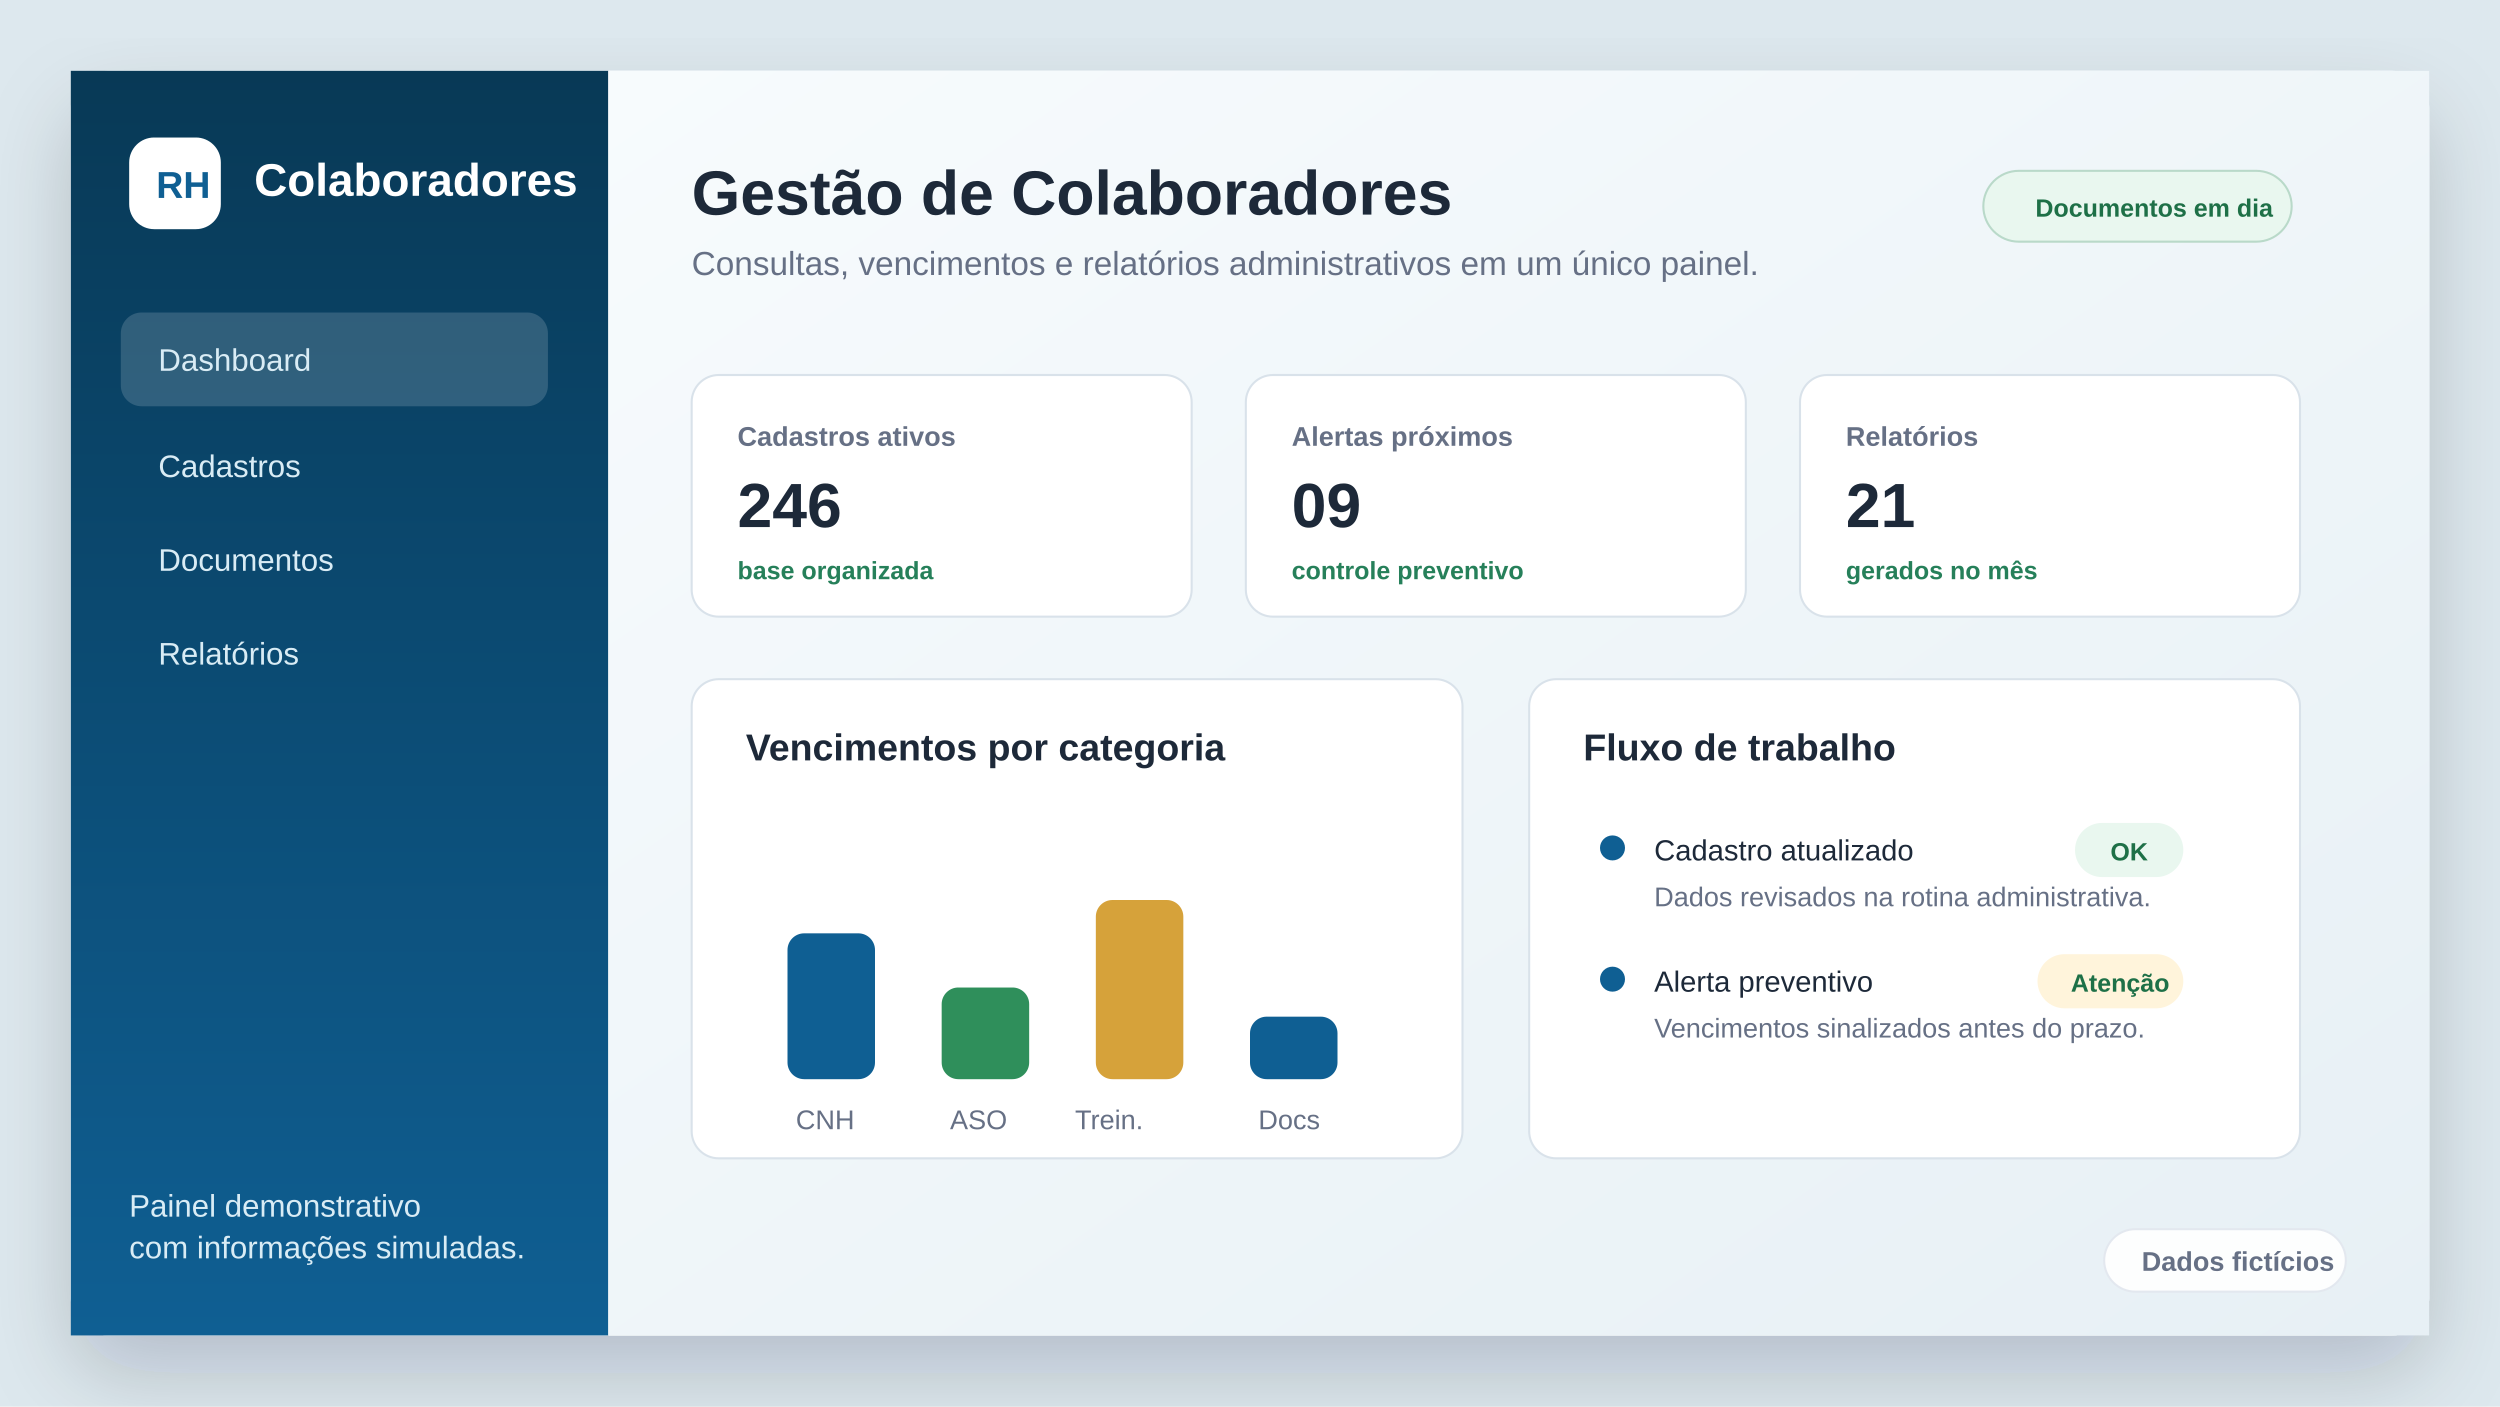
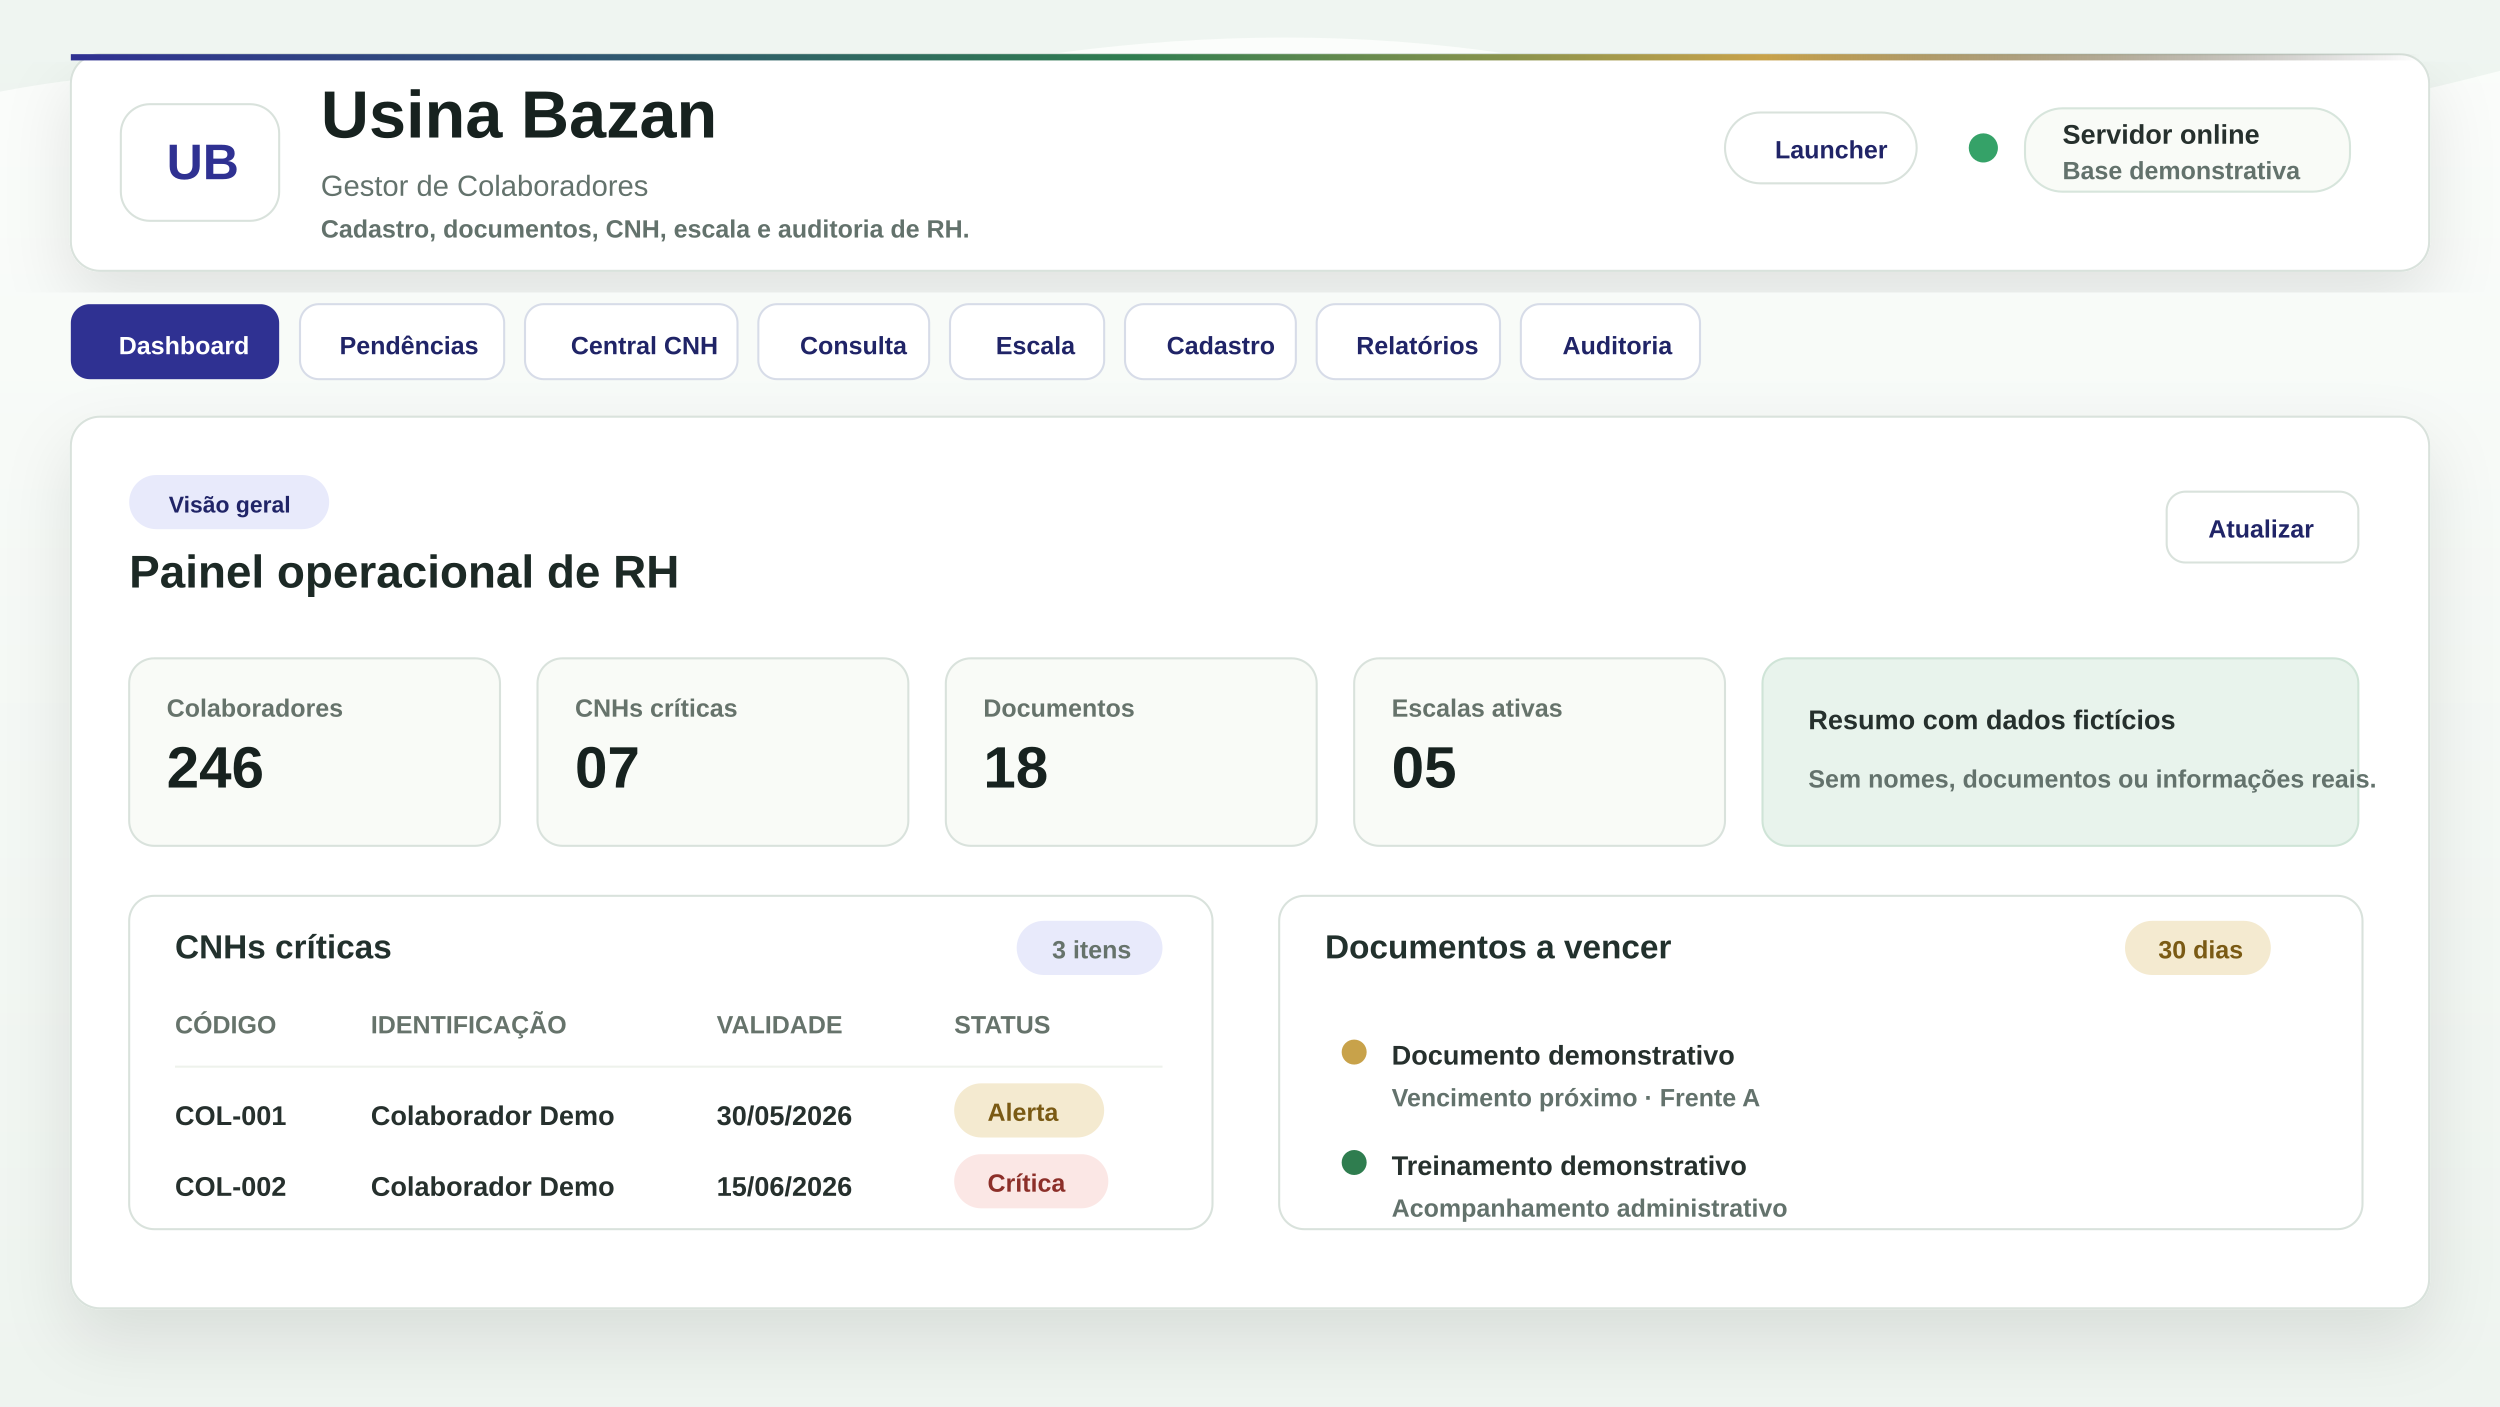
- <svg xmlns="http://www.w3.org/2000/svg" width="1200" height="675" viewBox="0 0 1200 675" role="img" aria-label="Tela demonstrativa do sistema de gestão de colaboradores">
+ <svg xmlns="http://www.w3.org/2000/svg" width="1200" height="675" viewBox="0 0 1200 675" role="img" aria-label="Tela demonstrativa do gestor de colaboradores">
  <defs>
-     <linearGradient id="bg" x1="0" x2="1" y1="0" y2="1">
-       <stop offset="0" stop-color="#f7fbfd" />
-       <stop offset="1" stop-color="#e7f0f5" />
+     <linearGradient id="bg" x1="0" x2="0" y1="0" y2="1">
+       <stop offset="0" stop-color="#fbfdfb" />
+       <stop offset="1" stop-color="#eef4ef" />
    </linearGradient>
-     <linearGradient id="side" x1="0" x2="0" y1="0" y2="1">
-       <stop offset="0" stop-color="#083956" />
-       <stop offset="1" stop-color="#0f5f93" />
+     <linearGradient id="head" x1="0" x2="1">
+       <stop offset="0" stop-color="#2f3192" />
+       <stop offset="0.45" stop-color="#2f7d4f" />
+       <stop offset="0.72" stop-color="#c8a24a" />
+       <stop offset="1" stop-color="transparent" />
    </linearGradient>
-     <filter id="shadow" x="-20%" y="-20%" width="140%" height="140%">
-       <feDropShadow dx="0" dy="18" stdDeviation="20" flood-color="#101828" flood-opacity="0.18" />
+     <filter id="shadow">
+       <feDropShadow dx="0" dy="14" stdDeviation="16" flood-color="#171b1f" flood-opacity="0.10" />
    </filter>
-     <style>.title{font:700 30px 'Segoe UI',Arial,sans-serif;fill:#1d2939}.sub{font:400 16px 'Segoe UI',Arial,sans-serif;fill:#667085}.nav{font:500 15px 'Segoe UI',Arial,sans-serif;fill:#d9ecf5}.metric-label{font:600 13px 'Segoe UI',Arial,sans-serif;fill:#667085}.metric{font:800 30px 'Segoe UI',Arial,sans-serif;fill:#1d2939}.hint{font:700 12px 'Segoe UI',Arial,sans-serif;fill:#26805a}.panel{font:700 18px 'Segoe UI',Arial,sans-serif;fill:#1d2939}.body{font:500 14px 'Segoe UI',Arial,sans-serif;fill:#1d2939}.muted{font:400 13px 'Segoe UI',Arial,sans-serif;fill:#667085}.badge{font:700 12px 'Segoe UI',Arial,sans-serif;fill:#1e7047}.mark{font:800 18px 'Segoe UI',Arial,sans-serif;fill:#0f5f93}.brand{font:700 22px 'Segoe UI',Arial,sans-serif;fill:white}</style>
+     <style>.h1{font:750 32px 'Segoe UI',Arial,sans-serif;fill:#17221f}.h2{font:750 22px 'Segoe UI',Arial,sans-serif;fill:#1c2925}.h3{font:750 16px 'Segoe UI',Arial,sans-serif;fill:#22312d}.p{font:400 14px 'Segoe UI',Arial,sans-serif;fill:#63726c}.small{font:600 12px 'Segoe UI',Arial,sans-serif;fill:#63726c}.tab{font:850 12px 'Segoe UI',Arial,sans-serif;fill:#202467}.tabOn{font:850 12px 'Segoe UI',Arial,sans-serif;fill:#fff}.kicker{font:850 11px 'Segoe UI',Arial,sans-serif;fill:#202467;text-transform:uppercase}.num{font:800 28px 'Segoe UI',Arial,sans-serif;fill:#17221f}.badge{font:800 12px 'Segoe UI',Arial,sans-serif;fill:#1f5638}.warn{fill:#7a5a14}.danger{fill:#8c2f29}.label{font:700 12px 'Segoe UI',Arial,sans-serif;fill:#66736b}.body{font:600 13px 'Segoe UI',Arial,sans-serif;fill:#26302d}.brand{font:900 24px 'Segoe UI',Arial,sans-serif;fill:#2f3192}</style>
  </defs>
-   <rect width="1200" height="675" fill="#dde8ee" />
-   <rect x="34" y="34" width="1132" height="607" rx="18" fill="white" filter="url(#shadow)" />
-   <rect x="34" y="34" width="258" height="607" fill="url(#side)" />
-   <rect x="62" y="66" width="44" height="44" rx="12" fill="white" />
-   <text x="75" y="95" class="mark">RH</text>
-   <text x="122" y="94" class="brand">Colaboradores</text>
-   <rect x="58" y="150" width="205" height="45" rx="10" fill="white" opacity="0.16" />
-   <text x="76" y="178" class="nav" fill="white">Dashboard</text>
-   <text x="76" y="229" class="nav">Cadastros</text>
-   <text x="76" y="274" class="nav">Documentos</text>
-   <text x="76" y="319" class="nav">Relatórios</text>
-   <text x="62" y="584" class="nav" font-size="13">Painel demonstrativo</text>
-   <text x="62" y="604" class="nav" font-size="13">com informações simuladas.</text>
-   <rect x="292" y="34" width="874" height="607" fill="url(#bg)" />
-   <text x="332" y="103" class="title">Gestão de Colaboradores</text>
-   <text x="332" y="132" class="sub">Consultas, vencimentos e relatórios administrativos em um único painel.</text>
-   <rect x="952" y="82" width="148" height="34" rx="17" fill="#e9f7ef" stroke="#b9d9c9" />
-   <text x="977" y="104" class="badge">Documentos em dia</text>
-   <g>
-     <rect x="332" y="180" width="240" height="116" rx="13" fill="white" stroke="#d9e2ea" />
-     <text x="354" y="214" class="metric-label">Cadastros ativos</text>
-     <text x="354" y="253" class="metric">246</text>
-     <text x="354" y="278" class="hint">base organizada</text>
+   <rect width="1200" height="675" fill="url(#bg)" />
+   <path d="M0 44C164 12 272 78 392 48C510 18 660 0 814 46C930 80 1054 72 1200 34V0H0Z" fill="#2f7d4f" opacity="0.06" />
+   <rect x="34" y="26" width="1132" height="104" rx="14" fill="#ffffff" stroke="#d9e2dc" filter="url(#shadow)" />
+   <rect x="34" y="26" width="1132" height="3" fill="url(#head)" />
+   <rect x="58" y="50" width="76" height="56" rx="14" fill="#fff" stroke="#d9e2dc" />
+   <text x="80" y="86" class="brand">UB</text>
+   <text x="154" y="66" class="h1">Usina Bazan</text>
+   <text x="154" y="94" class="p">Gestor de Colaboradores</text>
+   <text x="154" y="114" class="small">Cadastro, documentos, CNH, escala e auditoria de RH.</text>
+   <rect x="828" y="54" width="92" height="34" rx="17" fill="#fff" stroke="#d9e2dc" />
+   <text x="852" y="76" class="tab">Launcher</text>
+   <circle cx="952" cy="71" r="7" fill="#35a268" />
+   <rect x="972" y="52" width="156" height="40" rx="18" fill="#f9fbf7" stroke="#d7e5dc" />
+   <text x="990" y="69" class="body">Servidor online</text>
+   <text x="990" y="86" class="small">Base demonstrativa</text>
+   <g transform="translate(34 146)">
+     <rect x="0" y="0" width="100" height="36" rx="9" fill="#2f3192" />
+     <text x="23" y="24" class="tabOn">Dashboard</text>
+     <rect x="110" y="0" width="98" height="36" rx="9" fill="#fff" stroke="#d7dce8" />
+     <text x="129" y="24" class="tab">Pendências</text>
+     <rect x="218" y="0" width="102" height="36" rx="9" fill="#fff" stroke="#d7dce8" />
+     <text x="240" y="24" class="tab">Central CNH</text>
+     <rect x="330" y="0" width="82" height="36" rx="9" fill="#fff" stroke="#d7dce8" />
+     <text x="350" y="24" class="tab">Consulta</text>
+     <rect x="422" y="0" width="74" height="36" rx="9" fill="#fff" stroke="#d7dce8" />
+     <text x="444" y="24" class="tab">Escala</text>
+     <rect x="506" y="0" width="82" height="36" rx="9" fill="#fff" stroke="#d7dce8" />
+     <text x="526" y="24" class="tab">Cadastro</text>
+     <rect x="598" y="0" width="88" height="36" rx="9" fill="#fff" stroke="#d7dce8" />
+     <text x="617" y="24" class="tab">Relatórios</text>
+     <rect x="696" y="0" width="86" height="36" rx="9" fill="#fff" stroke="#d7dce8" />
+     <text x="716" y="24" class="tab">Auditoria</text>
  </g>
-   <g>
-     <rect x="598" y="180" width="240" height="116" rx="13" fill="white" stroke="#d9e2ea" />
-     <text x="620" y="214" class="metric-label">Alertas próximos</text>
-     <text x="620" y="253" class="metric">09</text>
-     <text x="620" y="278" class="hint">controle preventivo</text>
+   <rect x="34" y="200" width="1132" height="428" rx="14" fill="#ffffff" stroke="#d9e2dc" filter="url(#shadow)" />
+   <rect x="62" y="228" width="96" height="26" rx="13" fill="#e8eafb" />
+   <text x="81" y="246" class="kicker">Visão geral</text>
+   <text x="62" y="282" class="h2">Painel operacional de RH</text>
+   <rect x="1040" y="236" width="92" height="34" rx="9" fill="#ffffff" stroke="#d9e2dc" />
+   <text x="1060" y="258" class="tab">Atualizar</text>
+   <g transform="translate(62 316)">
+     <rect width="178" height="90" rx="12" fill="#f9fbf7" stroke="#d9e2dc" />
+     <text x="18" y="28" class="label">Colaboradores</text>
+     <text x="18" y="62" class="num">246</text>
+     <rect x="196" width="178" height="90" rx="12" fill="#f9fbf7" stroke="#d9e2dc" />
+     <text x="214" y="28" class="label">CNHs críticas</text>
+     <text x="214" y="62" class="num">07</text>
+     <rect x="392" width="178" height="90" rx="12" fill="#f9fbf7" stroke="#d9e2dc" />
+     <text x="410" y="28" class="label">Documentos</text>
+     <text x="410" y="62" class="num">18</text>
+     <rect x="588" width="178" height="90" rx="12" fill="#f9fbf7" stroke="#d9e2dc" />
+     <text x="606" y="28" class="label">Escalas ativas</text>
+     <text x="606" y="62" class="num">05</text>
+     <rect x="784" width="286" height="90" rx="12" fill="#e8f3ec" stroke="#cfe4d7" />
+     <text x="806" y="34" class="body">Resumo com dados fictícios</text>
+     <text x="806" y="62" class="small">Sem nomes, documentos ou informações reais.</text>
  </g>
-   <g>
-     <rect x="864" y="180" width="240" height="116" rx="13" fill="white" stroke="#d9e2ea" />
-     <text x="886" y="214" class="metric-label">Relatórios</text>
-     <text x="886" y="253" class="metric">21</text>
-     <text x="886" y="278" class="hint">gerados no mês</text>
-   </g>
-   <rect x="332" y="326" width="370" height="230" rx="13" fill="white" stroke="#d9e2ea" />
-   <text x="358" y="365" class="panel">Vencimentos por categoria</text>
-   <rect x="378" y="448" width="42" height="70" rx="8" fill="#0f5f93" />
-   <text x="382" y="542" class="muted">CNH</text>
-   <rect x="452" y="474" width="42" height="44" rx="8" fill="#2f8f5b" />
-   <text x="456" y="542" class="muted">ASO</text>
-   <rect x="526" y="432" width="42" height="86" rx="8" fill="#d6a23a" />
-   <text x="516" y="542" class="muted">Trein.</text>
-   <rect x="600" y="488" width="42" height="30" rx="8" fill="#0f5f93" />
-   <text x="604" y="542" class="muted">Docs</text>
-   <rect x="734" y="326" width="370" height="230" rx="13" fill="white" stroke="#d9e2ea" />
-   <text x="760" y="365" class="panel">Fluxo de trabalho</text>
-   <circle cx="774" cy="407" r="6" fill="#0f5f93" />
-   <text x="794" y="413" class="body">Cadastro atualizado</text>
-   <text x="794" y="435" class="muted">Dados revisados na rotina administrativa.</text>
-   <rect x="996" y="395" width="52" height="26" rx="13" fill="#e9f7ef" />
-   <text x="1013" y="413" class="badge">OK</text>
-   <circle cx="774" cy="470" r="6" fill="#0f5f93" />
-   <text x="794" y="476" class="body">Alerta preventivo</text>
-   <text x="794" y="498" class="muted">Vencimentos sinalizados antes do prazo.</text>
-   <rect x="978" y="458" width="70" height="26" rx="13" fill="#fff4db" />
-   <text x="994" y="476" class="badge" fill="#94640f">Atenção</text>
-   <rect x="1010" y="590" width="116" height="30" rx="15" fill="white" fill-opacity="0.9" stroke="#e3e8ef" />
-   <text x="1028" y="610" class="metric-label">Dados fictícios</text>
+   <rect x="62" y="430" width="520" height="160" rx="12" fill="#ffffff" stroke="#d9e2dc" />
+   <text x="84" y="460" class="h3">CNHs críticas</text>
+   <rect x="488" y="442" width="70" height="26" rx="13" fill="#e8eafb" />
+   <text x="505" y="460" class="label">3 itens</text>
+   <text x="84" y="496" class="label">CÓDIGO</text>
+   <text x="178" y="496" class="label">IDENTIFICAÇÃO</text>
+   <text x="344" y="496" class="label">VALIDADE</text>
+   <text x="458" y="496" class="label">STATUS</text>
+   <line x1="84" y1="512" x2="558" y2="512" stroke="#eef2ec" />
+   <text x="84" y="540" class="body">COL-001</text>
+   <text x="178" y="540" class="body">Colaborador Demo</text>
+   <text x="344" y="540" class="body">30/05/2026</text>
+   <rect x="458" y="520" width="72" height="26" rx="13" fill="#f4ead0" />
+   <text x="474" y="538" class="badge warn">Alerta</text>
+   <text x="84" y="574" class="body">COL-002</text>
+   <text x="178" y="574" class="body">Colaborador Demo</text>
+   <text x="344" y="574" class="body">15/06/2026</text>
+   <rect x="458" y="554" width="74" height="26" rx="13" fill="#fbe7e5" />
+   <text x="474" y="572" class="badge danger">Crítica</text>
+   <rect x="614" y="430" width="520" height="160" rx="12" fill="#ffffff" stroke="#d9e2dc" />
+   <text x="636" y="460" class="h3">Documentos a vencer</text>
+   <rect x="1020" y="442" width="70" height="26" rx="13" fill="#f4ead0" />
+   <text x="1036" y="460" class="badge warn">30 dias</text>
+   <circle cx="650" cy="505" r="6" fill="#c8a24a" />
+   <text x="668" y="511" class="body">Documento demonstrativo</text>
+   <text x="668" y="531" class="small">Vencimento próximo · Frente A</text>
+   <circle cx="650" cy="558" r="6" fill="#2f7d4f" />
+   <text x="668" y="564" class="body">Treinamento demonstrativo</text>
+   <text x="668" y="584" class="small">Acompanhamento administrativo</text>
</svg>
